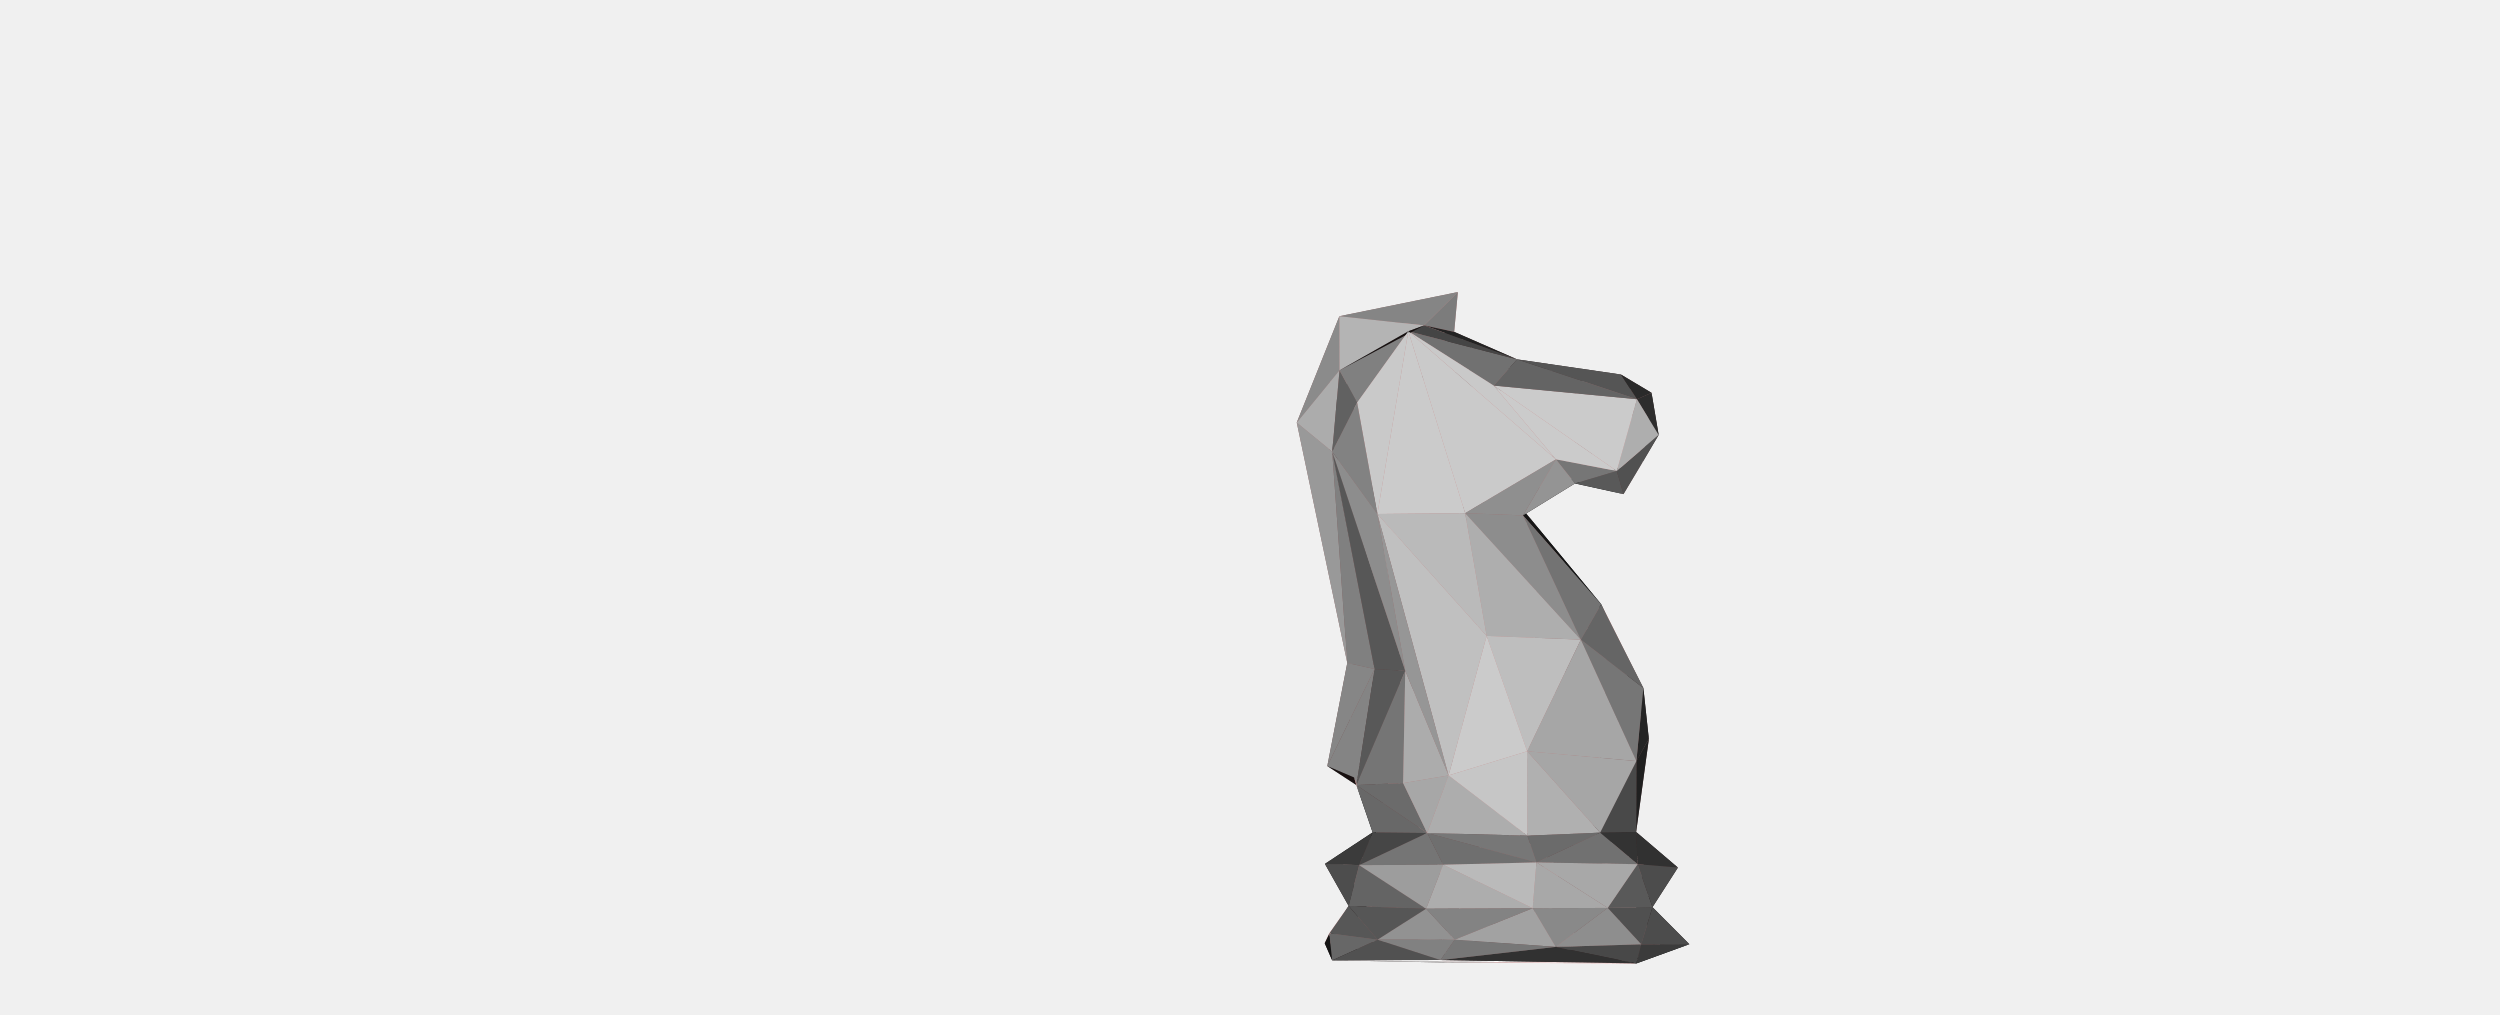
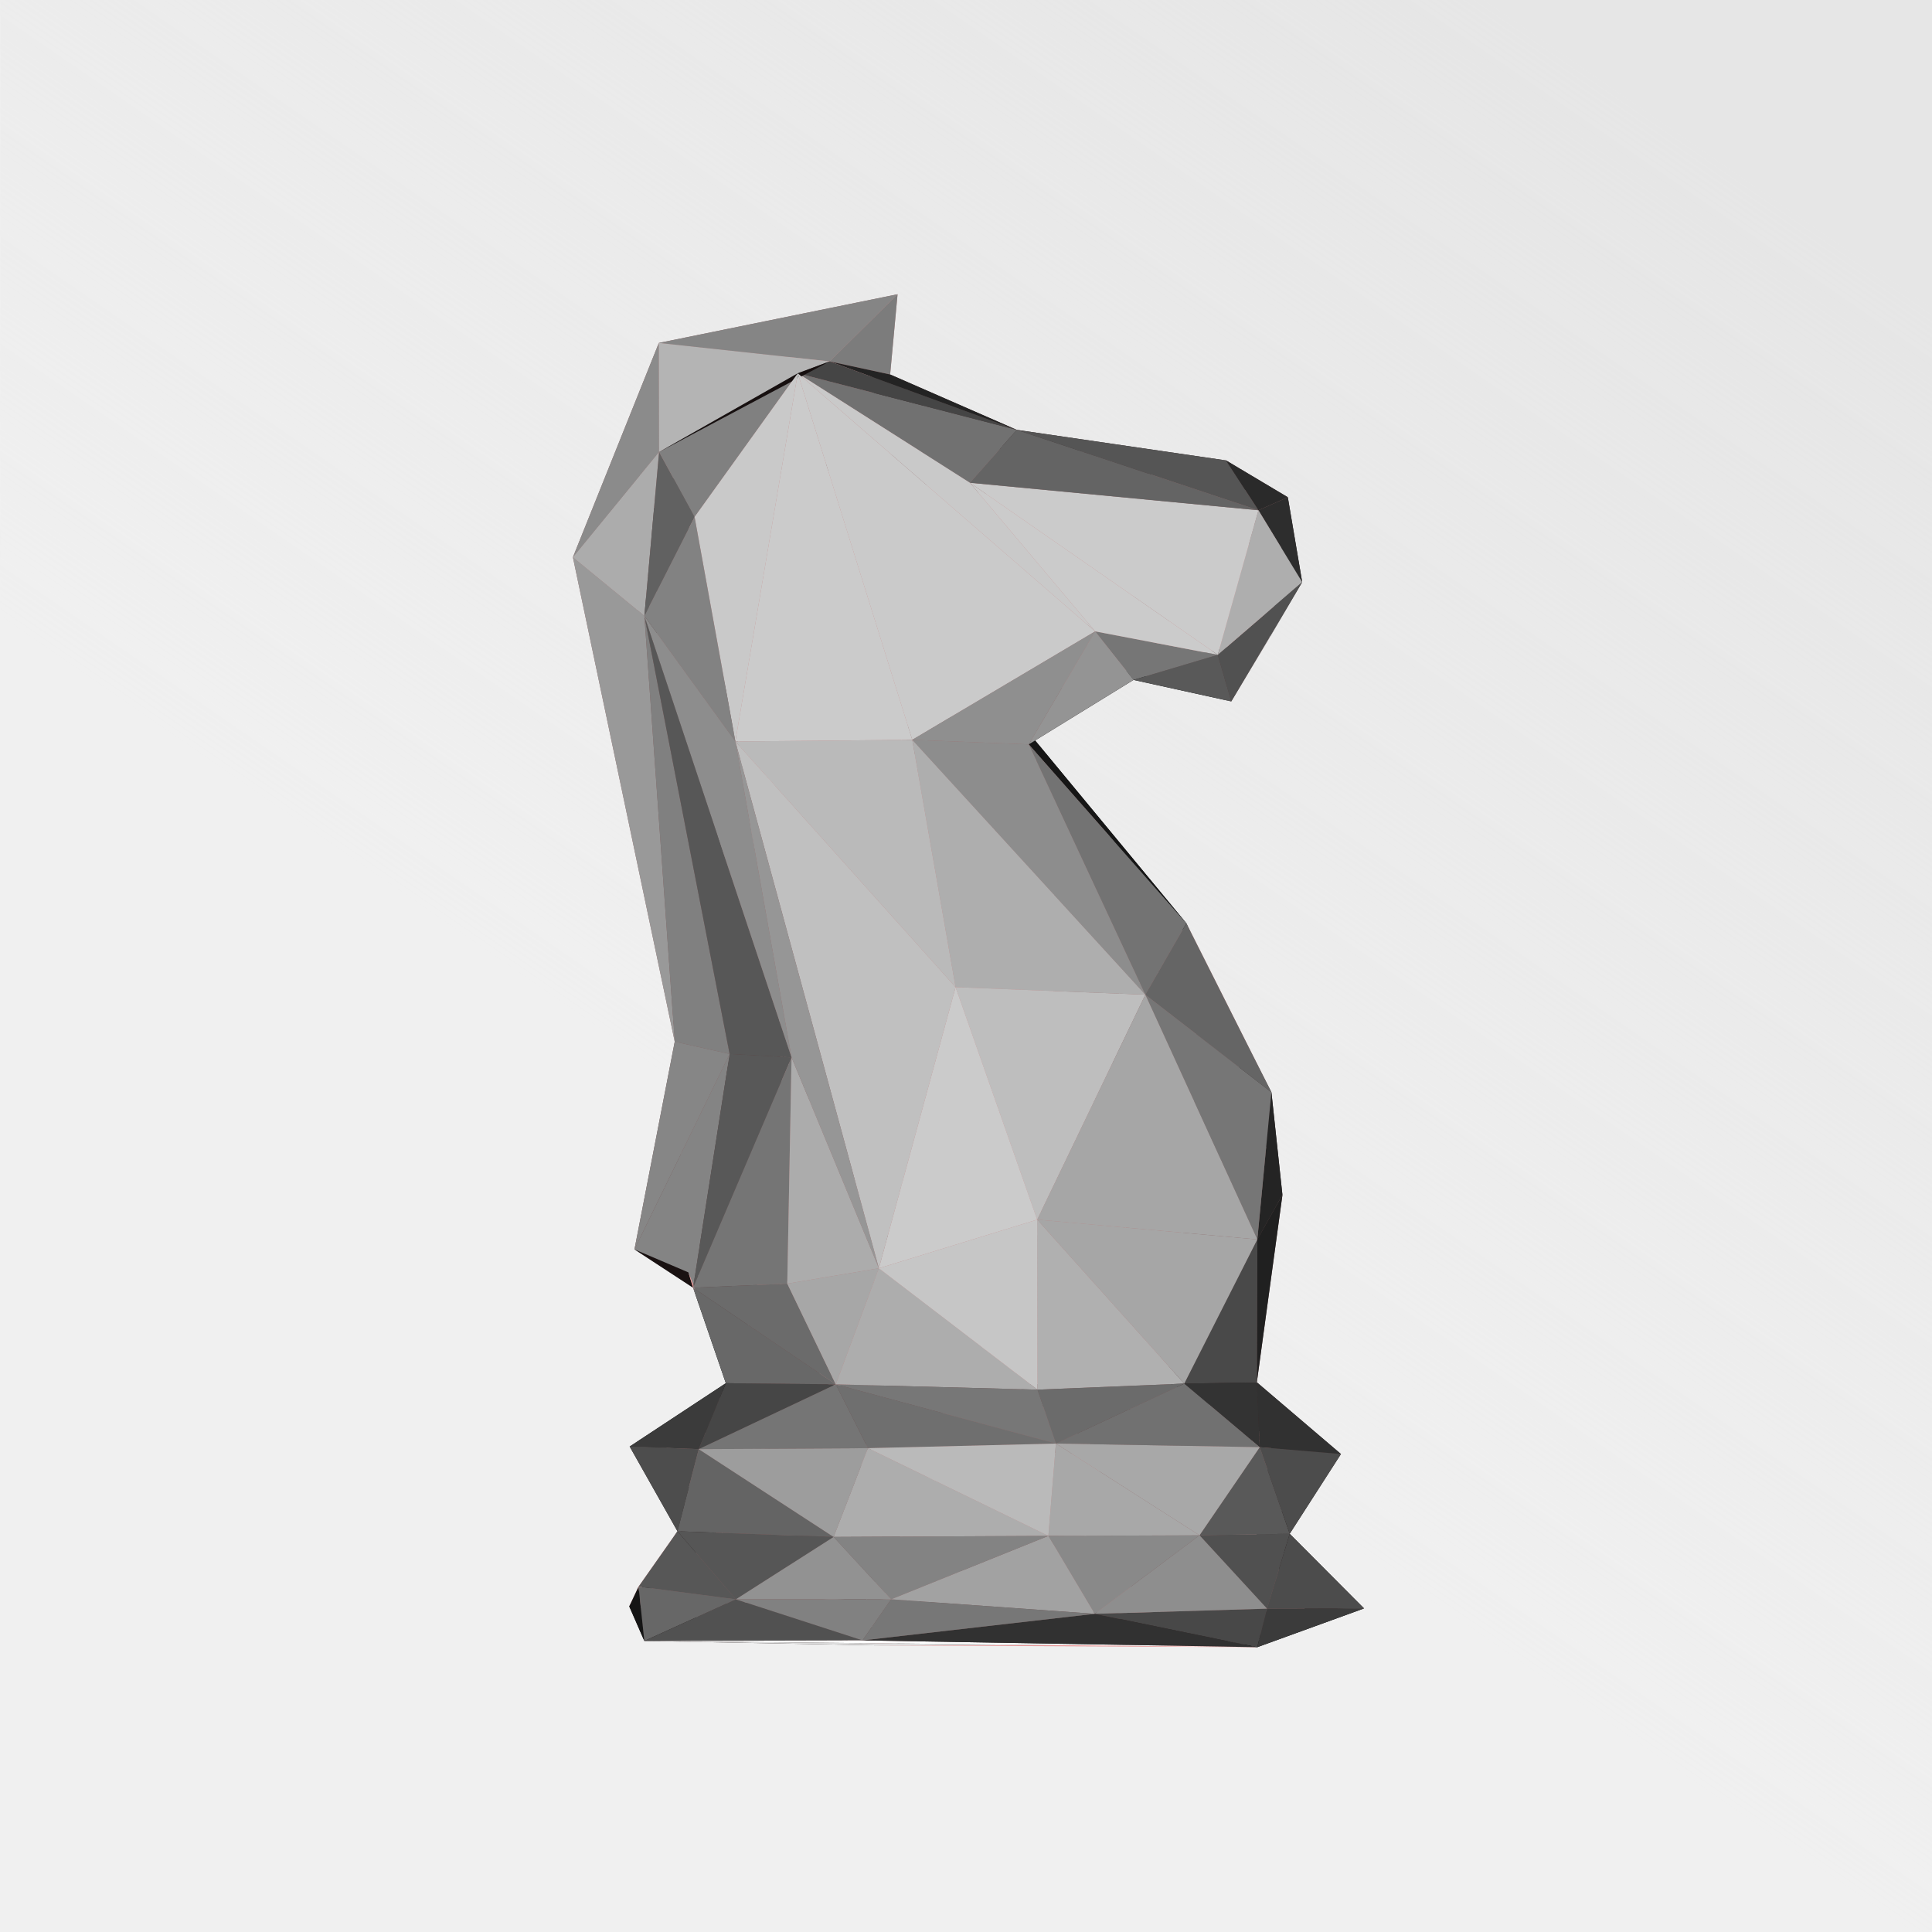
- <svg xmlns="http://www.w3.org/2000/svg" version="1.1" id="Layer_1" x="0px" y="0px" viewBox="0 0 2674.243 1085.728" enable-background="new 0 0 2674.243 1085.728">
-   <defs id="defs2653" />
-   <g id="g1048">
-     <polygon fill="#B67F7F" points="1535.436,925.903 1668.236,928.147 1659.466,971.479 " id="polygon656" />
-     <polygon fill="#BB8383" points="1561.669,970.623 1535.436,925.903 1659.466,971.479 " id="polygon658" />
-     <polygon fill="#AA7777" points="1543.052,1004.564 1659.466,971.479 1696.42,1013.53 " id="polygon660" />
-     <polygon fill="#906464" points="1543.052,1004.564 1561.669,970.623 1659.466,971.479 " id="polygon662" />
-     <polygon fill="#704E4E" points="1548.054,1029.623 1543.052,1004.564 1696.42,1013.53 " id="polygon664" />
-     <polygon fill="#916565" points="1535.436,925.903 1621.62,890.935 1668.236,928.147 " id="polygon666" />
-     <polygon fill="#C08787" points="1523.26,891.743 1555.516,815.816 1621.62,890.935 " id="polygon668" />
-     <polygon fill="#6B4B4B" points="1523.26,891.743 1621.62,890.935 1535.436,925.903 " id="polygon670" />
-     <polygon fill="#C88C8C" points="1621.62,890.935 1555.516,815.816 1650.983,697.662 " id="polygon672" />
-     <polygon fill="#C88C8C" points="1555.516,815.816 1582.315,682.28 1650.983,697.662 " id="polygon674" />
-     <polygon fill="#694949" points="1758.702,919.918 1668.236,928.147 1621.62,890.935 " id="polygon676" />
-     <polygon fill="#805959" points="1758.702,919.918 1621.62,890.935 1702.371,890.103 " id="polygon678" />
-     <polygon fill="#B98181" points="1621.62,890.935 1650.983,697.662 1702.371,890.103 " id="polygon680" />
-     <polygon fill="#B17C7C" points="1555.516,815.816 1523.26,891.743 1484.307,842.834 " id="polygon682" />
-     <polygon fill="#A97676" points="1499.538,717.5 1555.516,815.816 1484.307,842.834 " id="polygon684" />
-     <polygon fill="#4B3434" points="1775.713,1010.642 1741.279,1029.475 1696.42,1013.53 " id="polygon686" />
-     <polygon fill="#352525" points="1696.42,1013.53 1741.279,1029.475 1548.054,1029.623 " id="polygon688" />
-     <polygon fill="#8B6161" points="1535.436,925.903 1561.669,970.623 1463.762,971.525 " id="polygon690" />
-     <polygon fill="#6F4E4E" points="1463.762,971.525 1561.669,970.623 1543.052,1004.564 " id="polygon692" />
-     <polygon fill="#926666" points="1749.95,970.762 1668.236,928.147 1758.702,919.918 " id="polygon694" />
-     <polygon fill="#7D5858" points="1749.95,970.762 1775.713,1010.642 1696.42,1013.53 " id="polygon696" />
-     <polygon fill="#7A5656" points="1659.466,971.479 1749.95,970.762 1696.42,1013.53 " id="polygon698" />
-     <polygon fill="#916666" points="1659.466,971.479 1668.236,928.147 1749.95,970.762 " id="polygon700" />
-     <polygon fill="#AD7979" points="1702.371,890.103 1650.983,697.662 1715.942,763.864 " id="polygon702" />
-     <polygon fill="#8E6363" points="1463.762,971.525 1436.787,924.765 1535.436,925.903 " id="polygon704" />
-     <polygon fill="#6B4A4A" points="1535.436,925.903 1436.787,924.765 1523.26,891.743 " id="polygon706" />
-     <polygon fill="#604343" points="1548.054,1029.623 1417.034,1008.927 1543.052,1004.564 " id="polygon708" />
-     <polygon fill="#805A5A" points="1463.762,971.525 1543.052,1004.564 1417.034,1008.927 " id="polygon710" />
-     <polygon fill="#936666" points="1499.538,717.5 1474.828,549.382 1555.516,815.816 " id="polygon712" />
-     <polygon fill="#C48989" points="1555.516,815.816 1474.828,549.382 1582.315,682.28 " id="polygon714" />
-     <polygon fill="#BB8383" points="1582.315,682.28 1560.701,543.446 1650.983,697.662 " id="polygon716" />
-     <polygon fill="#BF8585" points="1582.315,682.28 1474.828,549.382 1560.701,543.446 " id="polygon718" />
-     <polygon fill="#CB8E8E" points="1560.701,543.446 1474.828,549.382 1508.192,404.035 " id="polygon720" />
-     <polygon fill="#C88C8C" points="1448.507,435.406 1508.192,404.035 1474.828,549.382 " id="polygon722" />
-     <polygon fill="#C48989" points="1508.192,404.035 1448.507,435.406 1507.542,343.314 " id="polygon724" />
-     <polygon fill="#CB8E8E" points="1560.701,543.446 1508.192,404.035 1744.553,439.031 " id="polygon726" />
-     <polygon fill="#473232" points="1472.545,891.41 1523.26,891.743 1436.787,924.765 " id="polygon728" />
-     <polygon fill="#6D4C4C" points="1472.545,891.41 1484.307,842.834 1523.26,891.743 " id="polygon730" />
-     <polygon fill="#CA8D8D" points="1757.122,494.412 1680.791,512.195 1744.553,439.031 " id="polygon732" />
-     <polygon fill="#B07B7B" points="1560.701,543.446 1744.553,439.031 1680.791,512.195 " id="polygon734" />
-     <polygon fill="#C08787" points="1508.192,404.035 1507.542,343.314 1596.433,392.028 " id="polygon736" />
-     <polygon fill="#966969" points="1744.553,439.031 1508.192,404.035 1596.433,392.028 " id="polygon738" />
-     <polygon fill="#916565" points="1715.942,763.864 1650.983,697.662 1719.426,660.879 " id="polygon740" />
-     <polygon fill="#926666" points="1560.701,543.446 1680.791,512.195 1631.413,547.96 " id="polygon742" />
-     <polygon fill="#906565" points="1719.426,660.879 1650.983,697.662 1631.413,547.96 " id="polygon744" />
-     <polygon fill="#9E6E6E" points="1650.983,697.662 1560.701,543.446 1631.413,547.96 " id="polygon746" />
-     <polygon fill="#674848" points="1448.423,831.64 1499.538,717.5 1484.307,842.834 " id="polygon748" />
-     <polygon fill="#5A3F3F" points="1472.545,891.41 1448.423,831.64 1484.307,842.834 " id="polygon750" />
-     <polygon fill="#8D6262" points="1766.622,420.155 1744.553,439.031 1596.433,392.028 " id="polygon752" />
-     <polygon fill="#926666" points="1757.122,494.412 1744.553,439.031 1766.622,420.155 " id="polygon754" />
-     <polygon fill="#5B3F3F" points="1448.423,831.64 1471.023,712.14 1499.538,717.5 " id="polygon756" />
-     <polygon fill="#785454" points="1763.764,790.547 1715.942,763.864 1719.426,660.879 " id="polygon758" />
-     <polygon fill="#875E5E" points="1715.942,763.864 1763.764,790.547 1702.371,890.103 " id="polygon760" />
-     <polygon fill="#704E4E" points="1507.542,343.314 1448.507,435.406 1469.557,364.69 " id="polygon762" />
-     <polygon fill="#624545" points="1417.695,445.217 1469.557,364.69 1448.507,435.406 " id="polygon764" />
-     <polygon fill="#916565" points="1499.538,717.5 1417.695,445.217 1474.828,549.382 " id="polygon766" />
-     <polygon fill="#7F5858" points="1417.695,445.217 1448.507,435.406 1474.828,549.382 " id="polygon768" />
-     <polygon fill="#563C3C" points="1471.023,712.14 1417.695,445.217 1499.538,717.5 " id="polygon770" />
-     <polygon fill="#624545" points="1750.181,889.983 1702.371,890.103 1763.764,790.547 " id="polygon772" />
-     <polygon fill="#362626" points="1750.181,889.983 1758.702,919.918 1702.371,890.103 " id="polygon774" />
-     <polygon fill="#535353" points="1507.542,343.314 1469.557,364.69 1555.523,355.005 " id="polygon776" />
-     <polygon fill="#412D2D" points="1555.523,355.005 1596.433,392.028 1507.542,343.314 " id="polygon778" />
-     <polygon fill="#C38888" points="1559.465,312.411 1555.523,355.005 1469.557,364.69 " id="polygon780" />
-     <polygon fill="#A87575" points="1469.557,364.69 1417.695,445.217 1432.744,338.25 " id="polygon782" />
-     <polygon fill="#966969" points="1469.557,364.69 1432.744,338.25 1559.465,312.411 " id="polygon784" />
-     <polygon fill="#885F5F" points="1441.175,709.172 1471.023,712.14 1448.423,831.64 " id="polygon786" />
-     <polygon fill="#865E5E" points="1417.695,445.217 1471.023,712.14 1441.175,709.172 " id="polygon788" />
-     <polygon fill="#291D1D" points="1750.181,889.983 1794.831,928.06 1758.702,919.918 " id="polygon790" />
-     <polygon fill="#432F2F" points="1758.702,919.918 1794.831,928.06 1749.95,970.762 " id="polygon792" />
-     <polygon fill="#926666" points="1417.695,445.217 1387.124,452.024 1432.744,338.25 " id="polygon794" />
-     <polygon fill="#9D6E6E" points="1441.175,709.172 1387.124,452.024 1417.695,445.217 " id="polygon796" />
-     <polygon fill="#463131" points="1596.433,392.028 1733.838,400.617 1766.622,420.155 " id="polygon798" />
-     <polygon fill="#755252" points="1419.803,819.434 1441.175,709.172 1448.423,831.64 " id="polygon800" />
-     <polygon fill="#2D1F1F" points="1436.787,924.765 1463.762,971.525 1417.258,924.088 " id="polygon802" />
-     <polygon fill="#241919" points="1472.545,891.41 1436.787,924.765 1417.258,924.088 " id="polygon804" />
-     <polygon fill="#322323" points="1596.433,392.028 1622.752,384.4 1733.838,400.617 " id="polygon806" />
-     <polygon fill="#4B3535" points="1596.433,392.028 1555.523,355.005 1622.752,384.4 " id="polygon808" />
-     <polygon fill="#573D3D" points="1736.61,528.54 1680.791,512.195 1757.122,494.412 " id="polygon810" />
-     <polygon fill="#322323" points="1749.95,970.762 1807.094,1010.015 1775.713,1010.642 " id="polygon812" />
-     <polygon fill="#211717" points="1807.094,1010.015 1741.279,1029.475 1775.713,1010.642 " id="polygon814" />
-     <polygon fill="#8B8B8B" points="1432.872,396.157 1432.744,338.25 1387.124,452.024 " id="polygon816" />
-     <polygon fill="#231818" points="1794.831,928.06 1767.629,970.389 1749.95,970.762 " id="polygon818" />
-     <polygon fill="#201616" points="1767.629,970.389 1807.094,1010.015 1749.95,970.762 " id="polygon820" />
-     <polygon points="1472.545,891.41 1417.258,924.088 1468.309,890.461 " id="polygon822" />
-     <polygon fill="#241919" points="1442.631,969.057 1463.762,971.525 1417.034,1008.927 " id="polygon824" />
-     <polygon fill="#261A1A" points="1417.258,924.088 1463.762,971.525 1442.631,969.057 " id="polygon826" />
-     <polygon fill="#2F2121" points="1763.764,790.547 1719.426,660.879 1757.916,736.015 " id="polygon828" />
-     <polygon fill="#999999" points="1441.175,709.172 1425.066,483.155 1387.124,452.024 " id="polygon830" />
-     <polygon fill="#ACACAC" points="1432.872,396.157 1387.124,452.024 1425.066,483.155 " id="polygon832" />
-     <polygon fill="#7C7C7C" points="1523.397,348.058 1555.523,355.005 1559.465,312.411 " id="polygon834" />
-     <polygon fill="#232323" points="1555.523,355.005 1523.397,348.058 1622.752,384.4 " id="polygon836" />
-     <polygon fill="#858585" points="1523.397,348.058 1559.465,312.411 1432.744,338.25 " id="polygon838" />
-     <polygon fill="#B4B4B4" points="1432.744,338.25 1432.872,396.157 1523.397,348.058 " id="polygon840" />
-     <polygon points="1680.791,512.195 1736.61,528.54 1684.727,517.13 " id="polygon842" />
-     <polygon fill="#868686" points="1441.175,709.172 1419.803,819.434 1470.317,715.7 " id="polygon844" />
-     <polygon fill="#808080" points="1470.317,715.7 1425.066,483.155 1441.175,709.172 " id="polygon846" />
-     <polygon fill="#1A1212" points="1680.791,512.195 1684.727,517.13 1629.101,551.35 " id="polygon848" />
-     <polygon points="1631.413,547.96 1680.791,512.195 1629.101,551.35 " id="polygon850" />
-     <polygon fill="#251A1A" points="1417.034,1008.927 1548.054,1029.623 1425.037,1027.272 " id="polygon852" />
-     <polygon points="1712.786,646.346 1719.426,660.879 1631.413,547.96 " id="polygon854" />
-     <polygon fill="#EE9999" points="1719.426,660.879 1712.786,646.346 1757.916,736.015 " id="polygon856" />
-     <polygon fill="#161616" points="1629.101,551.35 1712.786,646.346 1631.413,547.96 " id="polygon858" />
-     <polygon fill="#271B1B" points="1757.122,494.412 1766.622,420.155 1774.251,465.204 " id="polygon860" />
-     <polygon fill="#DDDDDD" points="1736.61,528.54 1757.122,494.412 1774.251,465.204 " id="polygon862" />
-     <polygon fill="#848484" points="1450.919,839.778 1470.317,715.7 1419.803,819.434 " id="polygon864" />
-     <polygon fill="#191111" points="1419.803,819.434 1448.423,831.64 1450.919,839.778 " id="polygon866" />
-     <polygon fill="#EE9999" points="1472.545,891.41 1450.919,839.778 1448.423,831.64 " id="polygon868" />
-     <polygon points="1468.309,890.461 1450.919,839.778 1472.545,891.41 " id="polygon870" />
-     <polygon fill="#FFAAAA" points="1417.034,1008.927 1421.983,998.428 1442.631,969.057 " id="polygon872" />
-     <polygon fill="#151515" points="1425.037,1027.272 1421.983,998.428 1417.034,1008.927 " id="polygon874" />
-     <polygon fill="#555555" points="1733.838,400.617 1622.752,384.4 1751.034,427.067 " id="polygon876" />
-     <polygon fill="#2A2A2A" points="1733.838,400.617 1751.034,427.067 1766.622,420.155 " id="polygon878" />
-     <polygon fill="#2D2D2D" points="1774.251,465.204 1766.622,420.155 1751.034,427.067 " id="polygon880" />
-     <polygon fill="#202020" points="1750.181,889.983 1763.764,790.547 1750.446,814.148 " id="polygon882" />
-     <polygon fill="#242424" points="1763.764,790.547 1757.916,736.015 1750.446,814.148 " id="polygon884" />
-     <polygon fill="#595959" points="1736.61,528.54 1729.442,503.818 1684.727,517.13 " id="polygon886" />
-     <polygon fill="#515151" points="1736.61,528.54 1774.251,465.204 1729.442,503.818 " id="polygon888" />
-     <polygon fill="#AEAEAE" points="1751.034,427.067 1729.442,503.818 1774.251,465.204 " id="polygon890" />
-     <polygon fill="#767676" points="1729.442,503.818 1664.33,491.371 1684.727,517.13 " id="polygon892" />
-     <polygon fill="#949494" points="1629.101,551.35 1684.727,517.13 1664.33,491.371 " id="polygon894" />
-     <polygon fill="#CBCBCB" points="1729.442,503.818 1597.889,412.481 1664.33,491.371 " id="polygon896" />
-     <polygon fill="#CBCBCB" points="1729.442,503.818 1751.034,427.067 1597.889,412.481 " id="polygon898" />
-     <polygon fill="#646464" points="1622.752,384.4 1597.889,412.481 1751.034,427.067 " id="polygon900" />
-     <polygon fill="#DDDDDD" points="1548.054,1029.623 1750.385,1030.604 1425.037,1027.272 " id="polygon902" />
-     <polygon points="1741.279,1029.475 1807.094,1010.015 1750.385,1030.604 " id="polygon904" />
-     <polygon fill="#EE9999" points="1741.279,1029.475 1750.385,1030.604 1548.054,1029.623 " id="polygon906" />
-     <polygon fill="#616161" points="1425.066,483.155 1451.722,430.648 1432.872,396.157 " id="polygon908" />
-     <polygon fill="#717171" points="1622.752,384.4 1506.492,354.368 1597.889,412.481 " id="polygon910" />
-     <polygon fill="#808080" points="1451.722,430.648 1506.492,354.368 1432.872,396.157 " id="polygon912" />
-     <polygon fill="#C9C9C9" points="1664.33,491.371 1597.889,412.481 1506.492,354.368 " id="polygon914" />
-     <polygon fill="#454545" points="1622.752,384.4 1523.397,348.058 1506.492,354.368 " id="polygon916" />
-     <polygon fill="#171010" points="1432.872,396.157 1506.492,354.368 1523.397,348.058 " id="polygon918" />
-     <polygon fill="#CACACA" points="1567.264,548.936 1664.33,491.371 1506.492,354.368 " id="polygon920" />
-     <polygon fill="#8F8F8F" points="1567.264,548.936 1629.101,551.35 1664.33,491.371 " id="polygon922" />
-     <polygon fill="#CBCBCB" points="1473.362,549.808 1567.264,548.936 1506.492,354.368 " id="polygon924" />
-     <polygon fill="#C9C9C9" points="1473.362,549.808 1506.492,354.368 1451.722,430.648 " id="polygon926" />
-     <polygon fill="#828282" points="1473.362,549.808 1451.722,430.648 1425.066,483.155 " id="polygon928" />
-     <polygon fill="#494949" points="1711.647,890.689 1750.181,889.983 1750.446,814.148 " id="polygon930" />
-     <polygon fill="#3B3B3B" points="1417.258,924.088 1453.93,925.476 1468.309,890.461 " id="polygon932" />
-     <polygon fill="#4D4D4D" points="1417.258,924.088 1442.631,969.057 1453.93,925.476 " id="polygon934" />
-     <polygon fill="#656565" points="1757.916,736.015 1712.786,646.346 1691.001,684.224 " id="polygon936" />
-     <polygon fill="#767676" points="1750.446,814.148 1757.916,736.015 1691.001,684.224 " id="polygon938" />
-     <polygon fill="#737373" points="1712.786,646.346 1629.101,551.35 1691.001,684.224 " id="polygon940" />
-     <polygon fill="#8D8D8D" points="1567.264,548.936 1691.001,684.224 1629.101,551.35 " id="polygon942" />
-     <polygon fill="#575757" points="1425.066,483.155 1470.317,715.7 1503.191,717.532 " id="polygon944" />
-     <polygon fill="#585858" points="1503.191,717.532 1470.317,715.7 1450.919,839.778 " id="polygon946" />
-     <polygon fill="#8D8D8D" points="1503.191,717.532 1473.362,549.808 1425.066,483.155 " id="polygon948" />
-     <polygon fill="#686868" points="1526.671,891.076 1450.919,839.778 1468.309,890.461 " id="polygon950" />
-     <polygon fill="#464646" points="1526.671,891.076 1468.309,890.461 1453.93,925.476 " id="polygon952" />
-     <polygon fill="#313131" points="1750.181,889.983 1751.71,924.437 1794.831,928.06 " id="polygon954" />
-     <polygon fill="#595959" points="1751.71,924.437 1719.752,971.197 1767.629,970.389 " id="polygon956" />
-     <polygon fill="#333333" points="1711.647,890.689 1751.71,924.437 1750.181,889.983 " id="polygon958" />
-     <polygon fill="#4C4C4C" points="1794.831,928.06 1751.71,924.437 1767.629,970.389 " id="polygon960" />
-     <polygon fill="#505050" points="1767.629,970.389 1719.752,971.197 1755.597,1010.144 " id="polygon962" />
-     <polygon fill="#3B3B3B" points="1750.385,1030.604 1807.094,1010.015 1755.597,1010.144 " id="polygon964" />
-     <polygon fill="#4C4C4C" points="1767.629,970.389 1755.597,1010.144 1807.094,1010.015 " id="polygon966" />
-     <polygon fill="#757575" points="1503.191,717.532 1450.919,839.778 1500.916,837.611 " id="polygon968" />
-     <polygon fill="#6B6B6B" points="1450.919,839.778 1526.671,891.076 1500.916,837.611 " id="polygon970" />
-     <polygon fill="#575757" points="1442.631,969.057 1421.983,998.428 1473.637,1005.195 " id="polygon972" />
-     <polygon fill="#676767" points="1421.983,998.428 1425.037,1027.272 1473.637,1005.195 " id="polygon974" />
-     <polygon fill="#646464" points="1453.93,925.476 1442.631,969.057 1525.515,972.081 " id="polygon976" />
-     <polygon fill="#565656" points="1442.631,969.057 1473.637,1005.195 1525.515,972.081 " id="polygon978" />
-     <polygon fill="#AEAEAE" points="1567.264,548.936 1590.264,680.242 1691.001,684.224 " id="polygon980" />
-     <polygon fill="#BABABA" points="1590.264,680.242 1567.264,548.936 1473.362,549.808 " id="polygon982" />
-     <polygon fill="#515151" points="1425.037,1027.272 1540.859,1026.985 1473.637,1005.195 " id="polygon984" />
-     <polygon fill="#FFFFFF" points="1425.037,1027.272 1750.385,1030.604 1540.859,1026.985 " id="polygon986" />
-     <polygon fill="#B0B0B0" points="1711.647,890.689 1633.578,803.629 1633.74,893.89 " id="polygon988" />
-     <polygon fill="#BEBEBE" points="1633.578,803.629 1691.001,684.224 1590.264,680.242 " id="polygon990" />
-     <polygon fill="#A6A6A6" points="1633.578,803.629 1711.647,890.689 1750.446,814.148 " id="polygon992" />
-     <polygon fill="#A6A6A6" points="1633.578,803.629 1750.446,814.148 1691.001,684.224 " id="polygon994" />
-     <polygon fill="#ADADAD" points="1526.671,891.076 1633.74,893.89 1549.546,829.455 " id="polygon996" />
-     <polygon fill="#CBCBCB" points="1549.546,829.455 1633.578,803.629 1590.264,680.242 " id="polygon998" />
-     <polygon fill="#C0C0C0" points="1549.546,829.455 1590.264,680.242 1473.362,549.808 " id="polygon1000" />
-     <polygon fill="#A7A7A7" points="1500.916,837.611 1526.671,891.076 1549.546,829.455 " id="polygon1002" />
-     <polygon fill="#ACACAC" points="1503.191,717.532 1500.916,837.611 1549.546,829.455 " id="polygon1004" />
-     <polygon fill="#C6C6C6" points="1633.74,893.89 1633.578,803.629 1549.546,829.455 " id="polygon1006" />
-     <polygon fill="#969696" points="1549.546,829.455 1473.362,549.808 1503.191,717.532 " id="polygon1008" />
-     <polygon fill="#757575" points="1526.671,891.076 1453.93,925.476 1543.752,924.951 " id="polygon1010" />
-     <polygon fill="#9D9D9D" points="1453.93,925.476 1525.515,972.081 1543.752,924.951 " id="polygon1012" />
-     <polygon fill="#ADADAD" points="1525.515,972.081 1639.521,971.512 1543.752,924.951 " id="polygon1014" />
-     <polygon fill="#717171" points="1711.647,890.689 1643.519,922.505 1751.71,924.437 " id="polygon1016" />
-     <polygon fill="#A8A8A8" points="1643.519,922.505 1639.521,971.512 1719.752,971.197 " id="polygon1018" />
-     <polygon fill="#6F6F6F" points="1526.671,891.076 1543.752,924.951 1643.519,922.505 " id="polygon1020" />
-     <polygon fill="#6B6B6B" points="1633.74,893.89 1643.519,922.505 1711.647,890.689 " id="polygon1022" />
-     <polygon fill="#777777" points="1526.671,891.076 1643.519,922.505 1633.74,893.89 " id="polygon1024" />
-     <polygon fill="#BABABA" points="1639.521,971.512 1643.519,922.505 1543.752,924.951 " id="polygon1026" />
-     <polygon fill="#A8A8A8" points="1719.752,971.197 1751.71,924.437 1643.519,922.505 " id="polygon1028" />
-     <polygon fill="#898989" points="1639.521,971.512 1664.124,1012.886 1719.752,971.197 " id="polygon1030" />
-     <polygon fill="#484848" points="1755.597,1010.144 1664.124,1012.886 1750.385,1030.604 " id="polygon1032" />
-     <polygon fill="#8E8E8E" points="1719.752,971.197 1664.124,1012.886 1755.597,1010.144 " id="polygon1034" />
-     <polygon fill="#313131" points="1750.385,1030.604 1664.124,1012.886 1540.859,1026.985 " id="polygon1036" />
-     <polygon fill="#A2A2A2" points="1639.521,971.512 1556.02,1005.183 1664.124,1012.886 " id="polygon1038" />
-     <polygon fill="#838383" points="1525.515,972.081 1556.02,1005.183 1639.521,971.512 " id="polygon1040" />
-     <polygon fill="#929292" points="1473.637,1005.195 1556.02,1005.183 1525.515,972.081 " id="polygon1042" />
-     <polygon fill="#777777" points="1664.124,1012.886 1556.02,1005.183 1540.859,1026.985 " id="polygon1044" />
-     <polygon fill="#818181" points="1540.859,1026.985 1556.02,1005.183 1473.637,1005.195 " id="polygon1046" />
+ <svg xmlns="http://www.w3.org/2000/svg" xmlns:xlink="http://www.w3.org/1999/xlink" version="1.1" id="Layer_1" x="0px" y="0px" viewBox="0 0 500 500" enable-background="new 0 0 2674.243 1085.728" width="500" height="500">
+   <defs id="defs2653">
+     <linearGradient id="linearGradient4434">
+       <stop style="stop-color:#e6e6e6;stop-opacity:1;" offset="0" id="stop4430" />
+       <stop style="stop-color:#e6e6e6;stop-opacity:0;" offset="1" id="stop4432" />
+     </linearGradient>
+     <linearGradient xlink:href="#linearGradient4434" id="linearGradient4436" x1="155.945" y1="-1.133" x2="75.141" y2="116.298" gradientUnits="userSpaceOnUse" gradientTransform="matrix(2.456624,0,0,2.456624,1.395686,2.321713)" />
+   </defs>
+   <rect style="fill:url(#linearGradient4436);fill-opacity:1;stroke:#ff7f2a;stroke-width:0" id="rect4332" width="501.116" height="502.428" x="0.084" y="-0.302" />
+   <g id="g4107" transform="matrix(0.4875319,0,0,0.4875319,-527.9996,-76.15766)">
+     <g id="g1048">
+       <polygon fill="#b67f7f" points="1659.466,971.479 1535.436,925.903 1668.236,928.147 " id="polygon656" />
+       <polygon fill="#bb8383" points="1659.466,971.479 1561.669,970.623 1535.436,925.903 " id="polygon658" />
+       <polygon fill="#aa7777" points="1696.42,1013.53 1543.052,1004.564 1659.466,971.479 " id="polygon660" />
+       <polygon fill="#906464" points="1659.466,971.479 1543.052,1004.564 1561.669,970.623 " id="polygon662" />
+       <polygon fill="#704e4e" points="1696.42,1013.53 1548.054,1029.623 1543.052,1004.564 " id="polygon664" />
+       <polygon fill="#916565" points="1668.236,928.147 1535.436,925.903 1621.62,890.935 " id="polygon666" />
+       <polygon fill="#c08787" points="1621.62,890.935 1523.26,891.743 1555.516,815.816 " id="polygon668" />
+       <polygon fill="#6b4b4b" points="1535.436,925.903 1523.26,891.743 1621.62,890.935 " id="polygon670" />
+       <polygon fill="#c88c8c" points="1650.983,697.662 1621.62,890.935 1555.516,815.816 " id="polygon672" />
+       <polygon fill="#c88c8c" points="1650.983,697.662 1555.516,815.816 1582.315,682.28 " id="polygon674" />
+       <polygon fill="#694949" points="1621.62,890.935 1758.702,919.918 1668.236,928.147 " id="polygon676" />
+       <polygon fill="#805959" points="1702.371,890.103 1758.702,919.918 1621.62,890.935 " id="polygon678" />
+       <polygon fill="#b98181" points="1702.371,890.103 1621.62,890.935 1650.983,697.662 " id="polygon680" />
+       <polygon fill="#b17c7c" points="1484.307,842.834 1555.516,815.816 1523.26,891.743 " id="polygon682" />
+       <polygon fill="#a97676" points="1484.307,842.834 1499.538,717.5 1555.516,815.816 " id="polygon684" />
+       <polygon fill="#4b3434" points="1696.42,1013.53 1775.713,1010.642 1741.279,1029.475 " id="polygon686" />
+       <polygon fill="#352525" points="1548.054,1029.623 1696.42,1013.53 1741.279,1029.475 " id="polygon688" />
+       <polygon fill="#8b6161" points="1463.762,971.525 1535.436,925.903 1561.669,970.623 " id="polygon690" />
+       <polygon fill="#6f4e4e" points="1543.052,1004.564 1463.762,971.525 1561.669,970.623 " id="polygon692" />
+       <polygon fill="#926666" points="1758.702,919.918 1749.95,970.762 1668.236,928.147 " id="polygon694" />
+       <polygon fill="#7d5858" points="1696.42,1013.53 1749.95,970.762 1775.713,1010.642 " id="polygon696" />
+       <polygon fill="#7a5656" points="1696.42,1013.53 1659.466,971.479 1749.95,970.762 " id="polygon698" />
+       <polygon fill="#916666" points="1749.95,970.762 1659.466,971.479 1668.236,928.147 " id="polygon700" />
+       <polygon fill="#ad7979" points="1715.942,763.864 1702.371,890.103 1650.983,697.662 " id="polygon702" />
+       <polygon fill="#8e6363" points="1535.436,925.903 1463.762,971.525 1436.787,924.765 " id="polygon704" />
+       <polygon fill="#6b4a4a" points="1523.26,891.743 1535.436,925.903 1436.787,924.765 " id="polygon706" />
+       <polygon fill="#604343" points="1543.052,1004.564 1548.054,1029.623 1417.034,1008.927 " id="polygon708" />
+       <polygon fill="#805a5a" points="1417.034,1008.927 1463.762,971.525 1543.052,1004.564 " id="polygon710" />
+       <polygon fill="#936666" points="1555.516,815.816 1499.538,717.5 1474.828,549.382 " id="polygon712" />
+       <polygon fill="#c48989" points="1582.315,682.28 1555.516,815.816 1474.828,549.382 " id="polygon714" />
+       <polygon fill="#bb8383" points="1650.983,697.662 1582.315,682.28 1560.701,543.446 " id="polygon716" />
+       <polygon fill="#bf8585" points="1560.701,543.446 1582.315,682.28 1474.828,549.382 " id="polygon718" />
+       <polygon fill="#cb8e8e" points="1508.192,404.035 1560.701,543.446 1474.828,549.382 " id="polygon720" />
+       <polygon fill="#c88c8c" points="1474.828,549.382 1448.507,435.406 1508.192,404.035 " id="polygon722" />
+       <polygon fill="#c48989" points="1507.542,343.314 1508.192,404.035 1448.507,435.406 " id="polygon724" />
+       <polygon fill="#cb8e8e" points="1744.553,439.031 1560.701,543.446 1508.192,404.035 " id="polygon726" />
+       <polygon fill="#473232" points="1436.787,924.765 1472.545,891.41 1523.26,891.743 " id="polygon728" />
+       <polygon fill="#6d4c4c" points="1523.26,891.743 1472.545,891.41 1484.307,842.834 " id="polygon730" />
+       <polygon fill="#ca8d8d" points="1744.553,439.031 1757.122,494.412 1680.791,512.195 " id="polygon732" />
+       <polygon fill="#b07b7b" points="1680.791,512.195 1560.701,543.446 1744.553,439.031 " id="polygon734" />
+       <polygon fill="#c08787" points="1596.433,392.028 1508.192,404.035 1507.542,343.314 " id="polygon736" />
+       <polygon fill="#966969" points="1596.433,392.028 1744.553,439.031 1508.192,404.035 " id="polygon738" />
+       <polygon fill="#916565" points="1719.426,660.879 1715.942,763.864 1650.983,697.662 " id="polygon740" />
+       <polygon fill="#926666" points="1631.413,547.96 1560.701,543.446 1680.791,512.195 " id="polygon742" />
+       <polygon fill="#906565" points="1631.413,547.96 1719.426,660.879 1650.983,697.662 " id="polygon744" />
+       <polygon fill="#9e6e6e" points="1631.413,547.96 1650.983,697.662 1560.701,543.446 " id="polygon746" />
+       <polygon fill="#674848" points="1484.307,842.834 1448.423,831.64 1499.538,717.5 " id="polygon748" />
+       <polygon fill="#5a3f3f" points="1484.307,842.834 1472.545,891.41 1448.423,831.64 " id="polygon750" />
+       <polygon fill="#8d6262" points="1596.433,392.028 1766.622,420.155 1744.553,439.031 " id="polygon752" />
+       <polygon fill="#926666" points="1766.622,420.155 1757.122,494.412 1744.553,439.031 " id="polygon754" />
+       <polygon fill="#5b3f3f" points="1499.538,717.5 1448.423,831.64 1471.023,712.14 " id="polygon756" />
+       <polygon fill="#785454" points="1719.426,660.879 1763.764,790.547 1715.942,763.864 " id="polygon758" />
+       <polygon fill="#875e5e" points="1702.371,890.103 1715.942,763.864 1763.764,790.547 " id="polygon760" />
+       <polygon fill="#704e4e" points="1469.557,364.69 1507.542,343.314 1448.507,435.406 " id="polygon762" />
+       <polygon fill="#624545" points="1448.507,435.406 1417.695,445.217 1469.557,364.69 " id="polygon764" />
+       <polygon fill="#916565" points="1474.828,549.382 1499.538,717.5 1417.695,445.217 " id="polygon766" />
+       <polygon fill="#7f5858" points="1474.828,549.382 1417.695,445.217 1448.507,435.406 " id="polygon768" />
+       <polygon fill="#563c3c" points="1499.538,717.5 1471.023,712.14 1417.695,445.217 " id="polygon770" />
+       <polygon fill="#624545" points="1763.764,790.547 1750.181,889.983 1702.371,890.103 " id="polygon772" />
+       <polygon fill="#362626" points="1702.371,890.103 1750.181,889.983 1758.702,919.918 " id="polygon774" />
+       <polygon fill="#535353" points="1555.523,355.005 1507.542,343.314 1469.557,364.69 " id="polygon776" />
+       <polygon fill="#412d2d" points="1507.542,343.314 1555.523,355.005 1596.433,392.028 " id="polygon778" />
+       <polygon fill="#c38888" points="1469.557,364.69 1559.465,312.411 1555.523,355.005 " id="polygon780" />
+       <polygon fill="#a87575" points="1432.744,338.25 1469.557,364.69 1417.695,445.217 " id="polygon782" />
+       <polygon fill="#966969" points="1559.465,312.411 1469.557,364.69 1432.744,338.25 " id="polygon784" />
+       <polygon fill="#885f5f" points="1448.423,831.64 1441.175,709.172 1471.023,712.14 " id="polygon786" />
+       <polygon fill="#865e5e" points="1441.175,709.172 1417.695,445.217 1471.023,712.14 " id="polygon788" />
+       <polygon fill="#291d1d" points="1758.702,919.918 1750.181,889.983 1794.831,928.06 " id="polygon790" />
+       <polygon fill="#432f2f" points="1749.95,970.762 1758.702,919.918 1794.831,928.06 " id="polygon792" />
+       <polygon fill="#926666" points="1432.744,338.25 1417.695,445.217 1387.124,452.024 " id="polygon794" />
+       <polygon fill="#9d6e6e" points="1417.695,445.217 1441.175,709.172 1387.124,452.024 " id="polygon796" />
+       <polygon fill="#463131" points="1766.622,420.155 1596.433,392.028 1733.838,400.617 " id="polygon798" />
+       <polygon fill="#755252" points="1448.423,831.64 1419.803,819.434 1441.175,709.172 " id="polygon800" />
+       <polygon fill="#2d1f1f" points="1417.258,924.088 1436.787,924.765 1463.762,971.525 " id="polygon802" />
+       <polygon fill="#241919" points="1417.258,924.088 1472.545,891.41 1436.787,924.765 " id="polygon804" />
+       <polygon fill="#322323" points="1733.838,400.617 1596.433,392.028 1622.752,384.4 " id="polygon806" />
+       <polygon fill="#4b3535" points="1622.752,384.4 1596.433,392.028 1555.523,355.005 " id="polygon808" />
+       <polygon fill="#573d3d" points="1757.122,494.412 1736.61,528.54 1680.791,512.195 " id="polygon810" />
+       <polygon fill="#322323" points="1775.713,1010.642 1749.95,970.762 1807.094,1010.015 " id="polygon812" />
+       <polygon fill="#211717" points="1775.713,1010.642 1807.094,1010.015 1741.279,1029.475 " id="polygon814" />
+       <polygon fill="#8b8b8b" points="1387.124,452.024 1432.872,396.157 1432.744,338.25 " id="polygon816" />
+       <polygon fill="#231818" points="1749.95,970.762 1794.831,928.06 1767.629,970.389 " id="polygon818" />
+       <polygon fill="#201616" points="1749.95,970.762 1767.629,970.389 1807.094,1010.015 " id="polygon820" />
+       <polygon points="1468.309,890.461 1472.545,891.41 1417.258,924.088 " id="polygon822" />
+       <polygon fill="#241919" points="1417.034,1008.927 1442.631,969.057 1463.762,971.525 " id="polygon824" />
+       <polygon fill="#261a1a" points="1442.631,969.057 1417.258,924.088 1463.762,971.525 " id="polygon826" />
+       <polygon fill="#2f2121" points="1757.916,736.015 1763.764,790.547 1719.426,660.879 " id="polygon828" />
+       <polygon fill="#999999" points="1387.124,452.024 1441.175,709.172 1425.066,483.155 " id="polygon830" />
+       <polygon fill="#acacac" points="1425.066,483.155 1432.872,396.157 1387.124,452.024 " id="polygon832" />
+       <polygon fill="#7c7c7c" points="1559.465,312.411 1523.397,348.058 1555.523,355.005 " id="polygon834" />
+       <polygon fill="#232323" points="1622.752,384.4 1555.523,355.005 1523.397,348.058 " id="polygon836" />
+       <polygon fill="#858585" points="1432.744,338.25 1523.397,348.058 1559.465,312.411 " id="polygon838" />
+       <polygon fill="#b4b4b4" points="1523.397,348.058 1432.744,338.25 1432.872,396.157 " id="polygon840" />
+       <polygon points="1684.727,517.13 1680.791,512.195 1736.61,528.54 " id="polygon842" />
+       <polygon fill="#868686" points="1470.317,715.7 1441.175,709.172 1419.803,819.434 " id="polygon844" />
+       <polygon fill="#808080" points="1441.175,709.172 1470.317,715.7 1425.066,483.155 " id="polygon846" />
+       <polygon fill="#1a1212" points="1629.101,551.35 1680.791,512.195 1684.727,517.13 " id="polygon848" />
+       <polygon points="1629.101,551.35 1631.413,547.96 1680.791,512.195 " id="polygon850" />
+       <polygon fill="#251a1a" points="1425.037,1027.272 1417.034,1008.927 1548.054,1029.623 " id="polygon852" />
+       <polygon points="1631.413,547.96 1712.786,646.346 1719.426,660.879 " id="polygon854" />
+       <polygon fill="#ee9999" points="1757.916,736.015 1719.426,660.879 1712.786,646.346 " id="polygon856" />
+       <polygon fill="#161616" points="1631.413,547.96 1629.101,551.35 1712.786,646.346 " id="polygon858" />
+       <polygon fill="#271b1b" points="1774.251,465.204 1757.122,494.412 1766.622,420.155 " id="polygon860" />
+       <polygon fill="#dddddd" points="1774.251,465.204 1736.61,528.54 1757.122,494.412 " id="polygon862" />
+       <polygon fill="#848484" points="1419.803,819.434 1450.919,839.778 1470.317,715.7 " id="polygon864" />
+       <polygon fill="#191111" points="1450.919,839.778 1419.803,819.434 1448.423,831.64 " id="polygon866" />
+       <polygon fill="#ee9999" points="1448.423,831.64 1472.545,891.41 1450.919,839.778 " id="polygon868" />
+       <polygon points="1472.545,891.41 1468.309,890.461 1450.919,839.778 " id="polygon870" />
+       <polygon fill="#ffaaaa" points="1442.631,969.057 1417.034,1008.927 1421.983,998.428 " id="polygon872" />
+       <polygon fill="#151515" points="1417.034,1008.927 1425.037,1027.272 1421.983,998.428 " id="polygon874" />
+       <polygon fill="#555555" points="1751.034,427.067 1733.838,400.617 1622.752,384.4 " id="polygon876" />
+       <polygon fill="#2a2a2a" points="1766.622,420.155 1733.838,400.617 1751.034,427.067 " id="polygon878" />
+       <polygon fill="#2d2d2d" points="1751.034,427.067 1774.251,465.204 1766.622,420.155 " id="polygon880" />
+       <polygon fill="#202020" points="1750.446,814.148 1750.181,889.983 1763.764,790.547 " id="polygon882" />
+       <polygon fill="#242424" points="1750.446,814.148 1763.764,790.547 1757.916,736.015 " id="polygon884" />
+       <polygon fill="#595959" points="1684.727,517.13 1736.61,528.54 1729.442,503.818 " id="polygon886" />
+       <polygon fill="#515151" points="1729.442,503.818 1736.61,528.54 1774.251,465.204 " id="polygon888" />
+       <polygon fill="#aeaeae" points="1774.251,465.204 1751.034,427.067 1729.442,503.818 " id="polygon890" />
+       <polygon fill="#767676" points="1684.727,517.13 1729.442,503.818 1664.33,491.371 " id="polygon892" />
+       <polygon fill="#949494" points="1664.33,491.371 1629.101,551.35 1684.727,517.13 " id="polygon894" />
+       <polygon fill="#cbcbcb" points="1664.33,491.371 1729.442,503.818 1597.889,412.481 " id="polygon896" />
+       <polygon fill="#cbcbcb" points="1597.889,412.481 1729.442,503.818 1751.034,427.067 " id="polygon898" />
+       <polygon fill="#646464" points="1751.034,427.067 1622.752,384.4 1597.889,412.481 " id="polygon900" />
+       <polygon fill="#dddddd" points="1425.037,1027.272 1548.054,1029.623 1750.385,1030.604 " id="polygon902" />
+       <polygon points="1750.385,1030.604 1741.279,1029.475 1807.094,1010.015 " id="polygon904" />
+       <polygon fill="#ee9999" points="1548.054,1029.623 1741.279,1029.475 1750.385,1030.604 " id="polygon906" />
+       <polygon fill="#616161" points="1432.872,396.157 1425.066,483.155 1451.722,430.648 " id="polygon908" />
+       <polygon fill="#717171" points="1597.889,412.481 1622.752,384.4 1506.492,354.368 " id="polygon910" />
+       <polygon fill="#808080" points="1432.872,396.157 1451.722,430.648 1506.492,354.368 " id="polygon912" />
+       <polygon fill="#c9c9c9" points="1506.492,354.368 1664.33,491.371 1597.889,412.481 " id="polygon914" />
+       <polygon fill="#454545" points="1506.492,354.368 1622.752,384.4 1523.397,348.058 " id="polygon916" />
+       <polygon fill="#171010" points="1523.397,348.058 1432.872,396.157 1506.492,354.368 " id="polygon918" />
+       <polygon fill="#cacaca" points="1506.492,354.368 1567.264,548.936 1664.33,491.371 " id="polygon920" />
+       <polygon fill="#8f8f8f" points="1664.33,491.371 1567.264,548.936 1629.101,551.35 " id="polygon922" />
+       <polygon fill="#cbcbcb" points="1506.492,354.368 1473.362,549.808 1567.264,548.936 " id="polygon924" />
+       <polygon fill="#c9c9c9" points="1451.722,430.648 1473.362,549.808 1506.492,354.368 " id="polygon926" />
+       <polygon fill="#828282" points="1425.066,483.155 1473.362,549.808 1451.722,430.648 " id="polygon928" />
+       <polygon fill="#494949" points="1750.446,814.148 1711.647,890.689 1750.181,889.983 " id="polygon930" />
+       <polygon fill="#3b3b3b" points="1468.309,890.461 1417.258,924.088 1453.93,925.476 " id="polygon932" />
+       <polygon fill="#4d4d4d" points="1453.93,925.476 1417.258,924.088 1442.631,969.057 " id="polygon934" />
+       <polygon fill="#656565" points="1691.001,684.224 1757.916,736.015 1712.786,646.346 " id="polygon936" />
+       <polygon fill="#767676" points="1691.001,684.224 1750.446,814.148 1757.916,736.015 " id="polygon938" />
+       <polygon fill="#737373" points="1691.001,684.224 1712.786,646.346 1629.101,551.35 " id="polygon940" />
+       <polygon fill="#8d8d8d" points="1629.101,551.35 1567.264,548.936 1691.001,684.224 " id="polygon942" />
+       <polygon fill="#575757" points="1503.191,717.532 1425.066,483.155 1470.317,715.7 " id="polygon944" />
+       <polygon fill="#585858" points="1450.919,839.778 1503.191,717.532 1470.317,715.7 " id="polygon946" />
+       <polygon fill="#8d8d8d" points="1425.066,483.155 1503.191,717.532 1473.362,549.808 " id="polygon948" />
+       <polygon fill="#686868" points="1468.309,890.461 1526.671,891.076 1450.919,839.778 " id="polygon950" />
+       <polygon fill="#464646" points="1453.93,925.476 1526.671,891.076 1468.309,890.461 " id="polygon952" />
+       <polygon fill="#313131" points="1794.831,928.06 1750.181,889.983 1751.71,924.437 " id="polygon954" />
+       <polygon fill="#595959" points="1767.629,970.389 1751.71,924.437 1719.752,971.197 " id="polygon956" />
+       <polygon fill="#333333" points="1750.181,889.983 1711.647,890.689 1751.71,924.437 " id="polygon958" />
+       <polygon fill="#4c4c4c" points="1767.629,970.389 1794.831,928.06 1751.71,924.437 " id="polygon960" />
+       <polygon fill="#505050" points="1755.597,1010.144 1767.629,970.389 1719.752,971.197 " id="polygon962" />
+       <polygon fill="#3b3b3b" points="1755.597,1010.144 1750.385,1030.604 1807.094,1010.015 " id="polygon964" />
+       <polygon fill="#4c4c4c" points="1807.094,1010.015 1767.629,970.389 1755.597,1010.144 " id="polygon966" />
+       <polygon fill="#757575" points="1500.916,837.611 1503.191,717.532 1450.919,839.778 " id="polygon968" />
+       <polygon fill="#6b6b6b" points="1500.916,837.611 1450.919,839.778 1526.671,891.076 " id="polygon970" />
+       <polygon fill="#575757" points="1473.637,1005.195 1442.631,969.057 1421.983,998.428 " id="polygon972" />
+       <polygon fill="#676767" points="1473.637,1005.195 1421.983,998.428 1425.037,1027.272 " id="polygon974" />
+       <polygon fill="#646464" points="1525.515,972.081 1453.93,925.476 1442.631,969.057 " id="polygon976" />
+       <polygon fill="#565656" points="1525.515,972.081 1442.631,969.057 1473.637,1005.195 " id="polygon978" />
+       <polygon fill="#aeaeae" points="1691.001,684.224 1567.264,548.936 1590.264,680.242 " id="polygon980" />
+       <polygon fill="#bababa" points="1473.362,549.808 1590.264,680.242 1567.264,548.936 " id="polygon982" />
+       <polygon fill="#515151" points="1473.637,1005.195 1425.037,1027.272 1540.859,1026.985 " id="polygon984" />
+       <polygon fill="#ffffff" points="1540.859,1026.985 1425.037,1027.272 1750.385,1030.604 " id="polygon986" />
+       <polygon fill="#b0b0b0" points="1633.74,893.89 1711.647,890.689 1633.578,803.629 " id="polygon988" />
+       <polygon fill="#bebebe" points="1590.264,680.242 1633.578,803.629 1691.001,684.224 " id="polygon990" />
+       <polygon fill="#a6a6a6" points="1750.446,814.148 1633.578,803.629 1711.647,890.689 " id="polygon992" />
+       <polygon fill="#a6a6a6" points="1691.001,684.224 1633.578,803.629 1750.446,814.148 " id="polygon994" />
+       <polygon fill="#adadad" points="1549.546,829.455 1526.671,891.076 1633.74,893.89 " id="polygon996" />
+       <polygon fill="#cbcbcb" points="1590.264,680.242 1549.546,829.455 1633.578,803.629 " id="polygon998" />
+       <polygon fill="#c0c0c0" points="1473.362,549.808 1549.546,829.455 1590.264,680.242 " id="polygon1000" />
+       <polygon fill="#a7a7a7" points="1549.546,829.455 1500.916,837.611 1526.671,891.076 " id="polygon1002" />
+       <polygon fill="#acacac" points="1549.546,829.455 1503.191,717.532 1500.916,837.611 " id="polygon1004" />
+       <polygon fill="#c6c6c6" points="1549.546,829.455 1633.74,893.89 1633.578,803.629 " id="polygon1006" />
+       <polygon fill="#969696" points="1503.191,717.532 1549.546,829.455 1473.362,549.808 " id="polygon1008" />
+       <polygon fill="#757575" points="1543.752,924.951 1526.671,891.076 1453.93,925.476 " id="polygon1010" />
+       <polygon fill="#9d9d9d" points="1543.752,924.951 1453.93,925.476 1525.515,972.081 " id="polygon1012" />
+       <polygon fill="#adadad" points="1543.752,924.951 1525.515,972.081 1639.521,971.512 " id="polygon1014" />
+       <polygon fill="#717171" points="1751.71,924.437 1711.647,890.689 1643.519,922.505 " id="polygon1016" />
+       <polygon fill="#a8a8a8" points="1719.752,971.197 1643.519,922.505 1639.521,971.512 " id="polygon1018" />
+       <polygon fill="#6f6f6f" points="1643.519,922.505 1526.671,891.076 1543.752,924.951 " id="polygon1020" />
+       <polygon fill="#6b6b6b" points="1711.647,890.689 1633.74,893.89 1643.519,922.505 " id="polygon1022" />
+       <polygon fill="#777777" points="1633.74,893.89 1526.671,891.076 1643.519,922.505 " id="polygon1024" />
+       <polygon fill="#bababa" points="1543.752,924.951 1639.521,971.512 1643.519,922.505 " id="polygon1026" />
+       <polygon fill="#a8a8a8" points="1643.519,922.505 1719.752,971.197 1751.71,924.437 " id="polygon1028" />
+       <polygon fill="#898989" points="1719.752,971.197 1639.521,971.512 1664.124,1012.886 " id="polygon1030" />
+       <polygon fill="#484848" points="1750.385,1030.604 1755.597,1010.144 1664.124,1012.886 " id="polygon1032" />
+       <polygon fill="#8e8e8e" points="1755.597,1010.144 1719.752,971.197 1664.124,1012.886 " id="polygon1034" />
+       <polygon fill="#313131" points="1540.859,1026.985 1750.385,1030.604 1664.124,1012.886 " id="polygon1036" />
+       <polygon fill="#a2a2a2" points="1664.124,1012.886 1639.521,971.512 1556.02,1005.183 " id="polygon1038" />
+       <polygon fill="#838383" points="1639.521,971.512 1525.515,972.081 1556.02,1005.183 " id="polygon1040" />
+       <polygon fill="#929292" points="1525.515,972.081 1473.637,1005.195 1556.02,1005.183 " id="polygon1042" />
+       <polygon fill="#777777" points="1540.859,1026.985 1664.124,1012.886 1556.02,1005.183 " id="polygon1044" />
+       <polygon fill="#818181" points="1473.637,1005.195 1540.859,1026.985 1556.02,1005.183 " id="polygon1046" />
+     </g>
  </g>
</svg>
